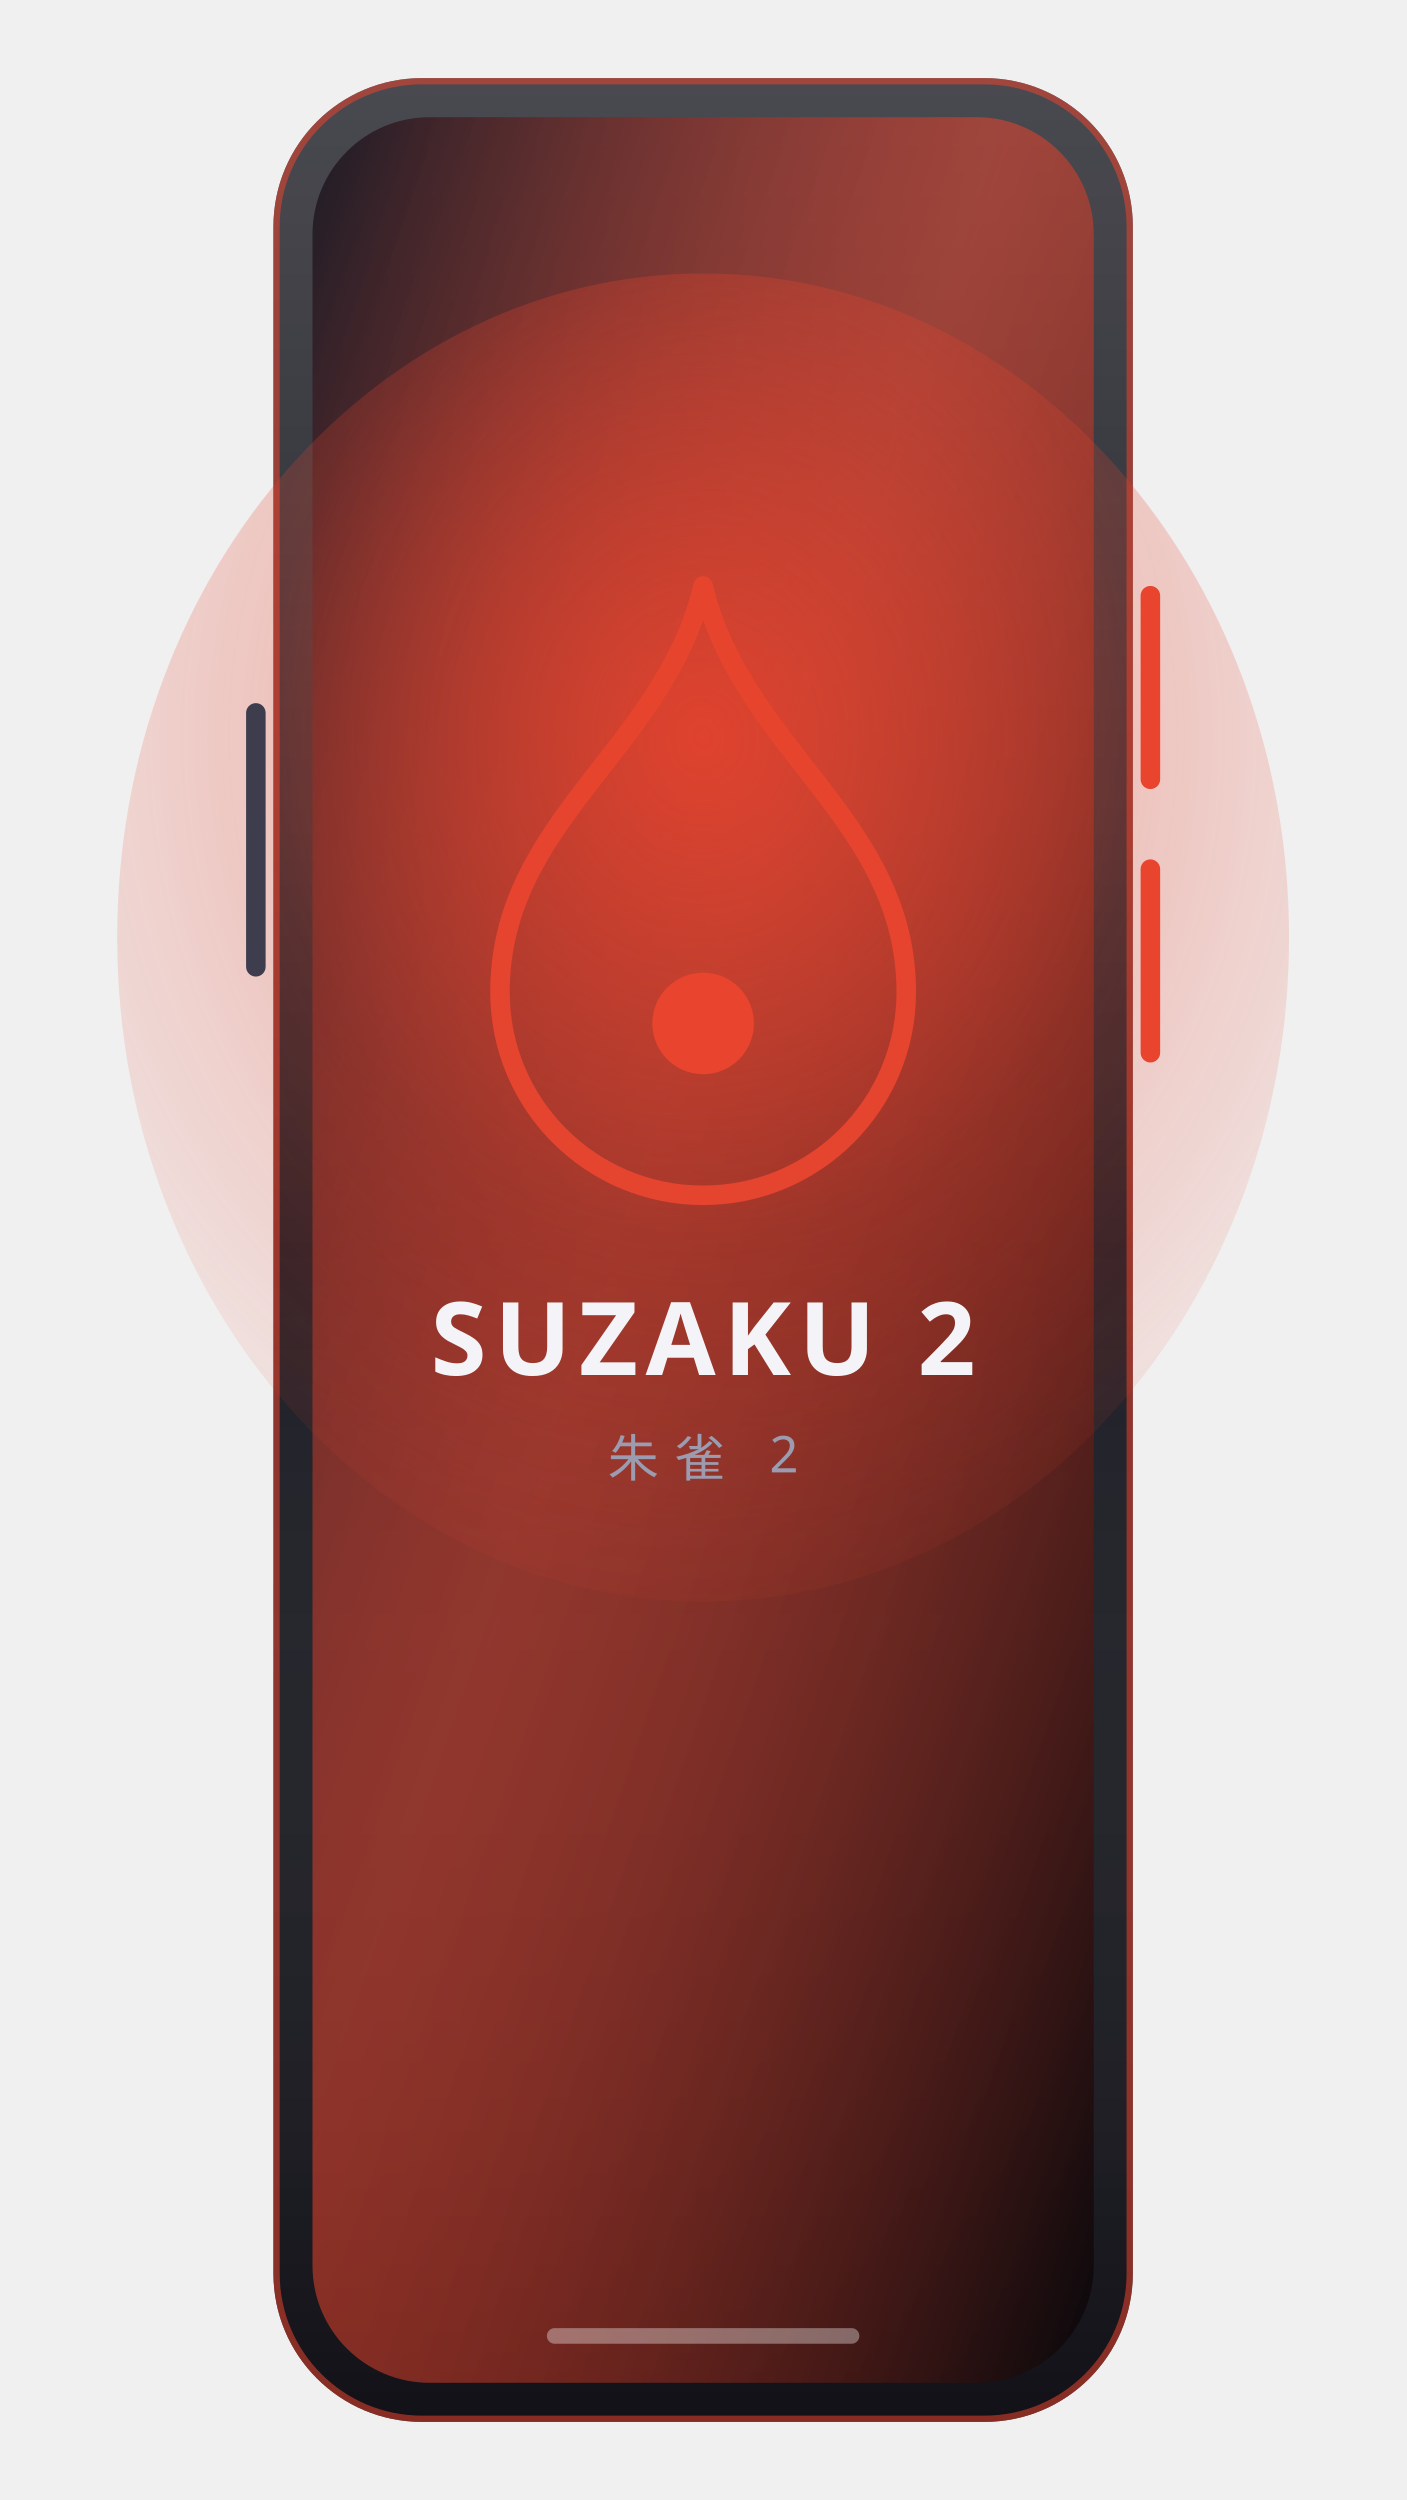
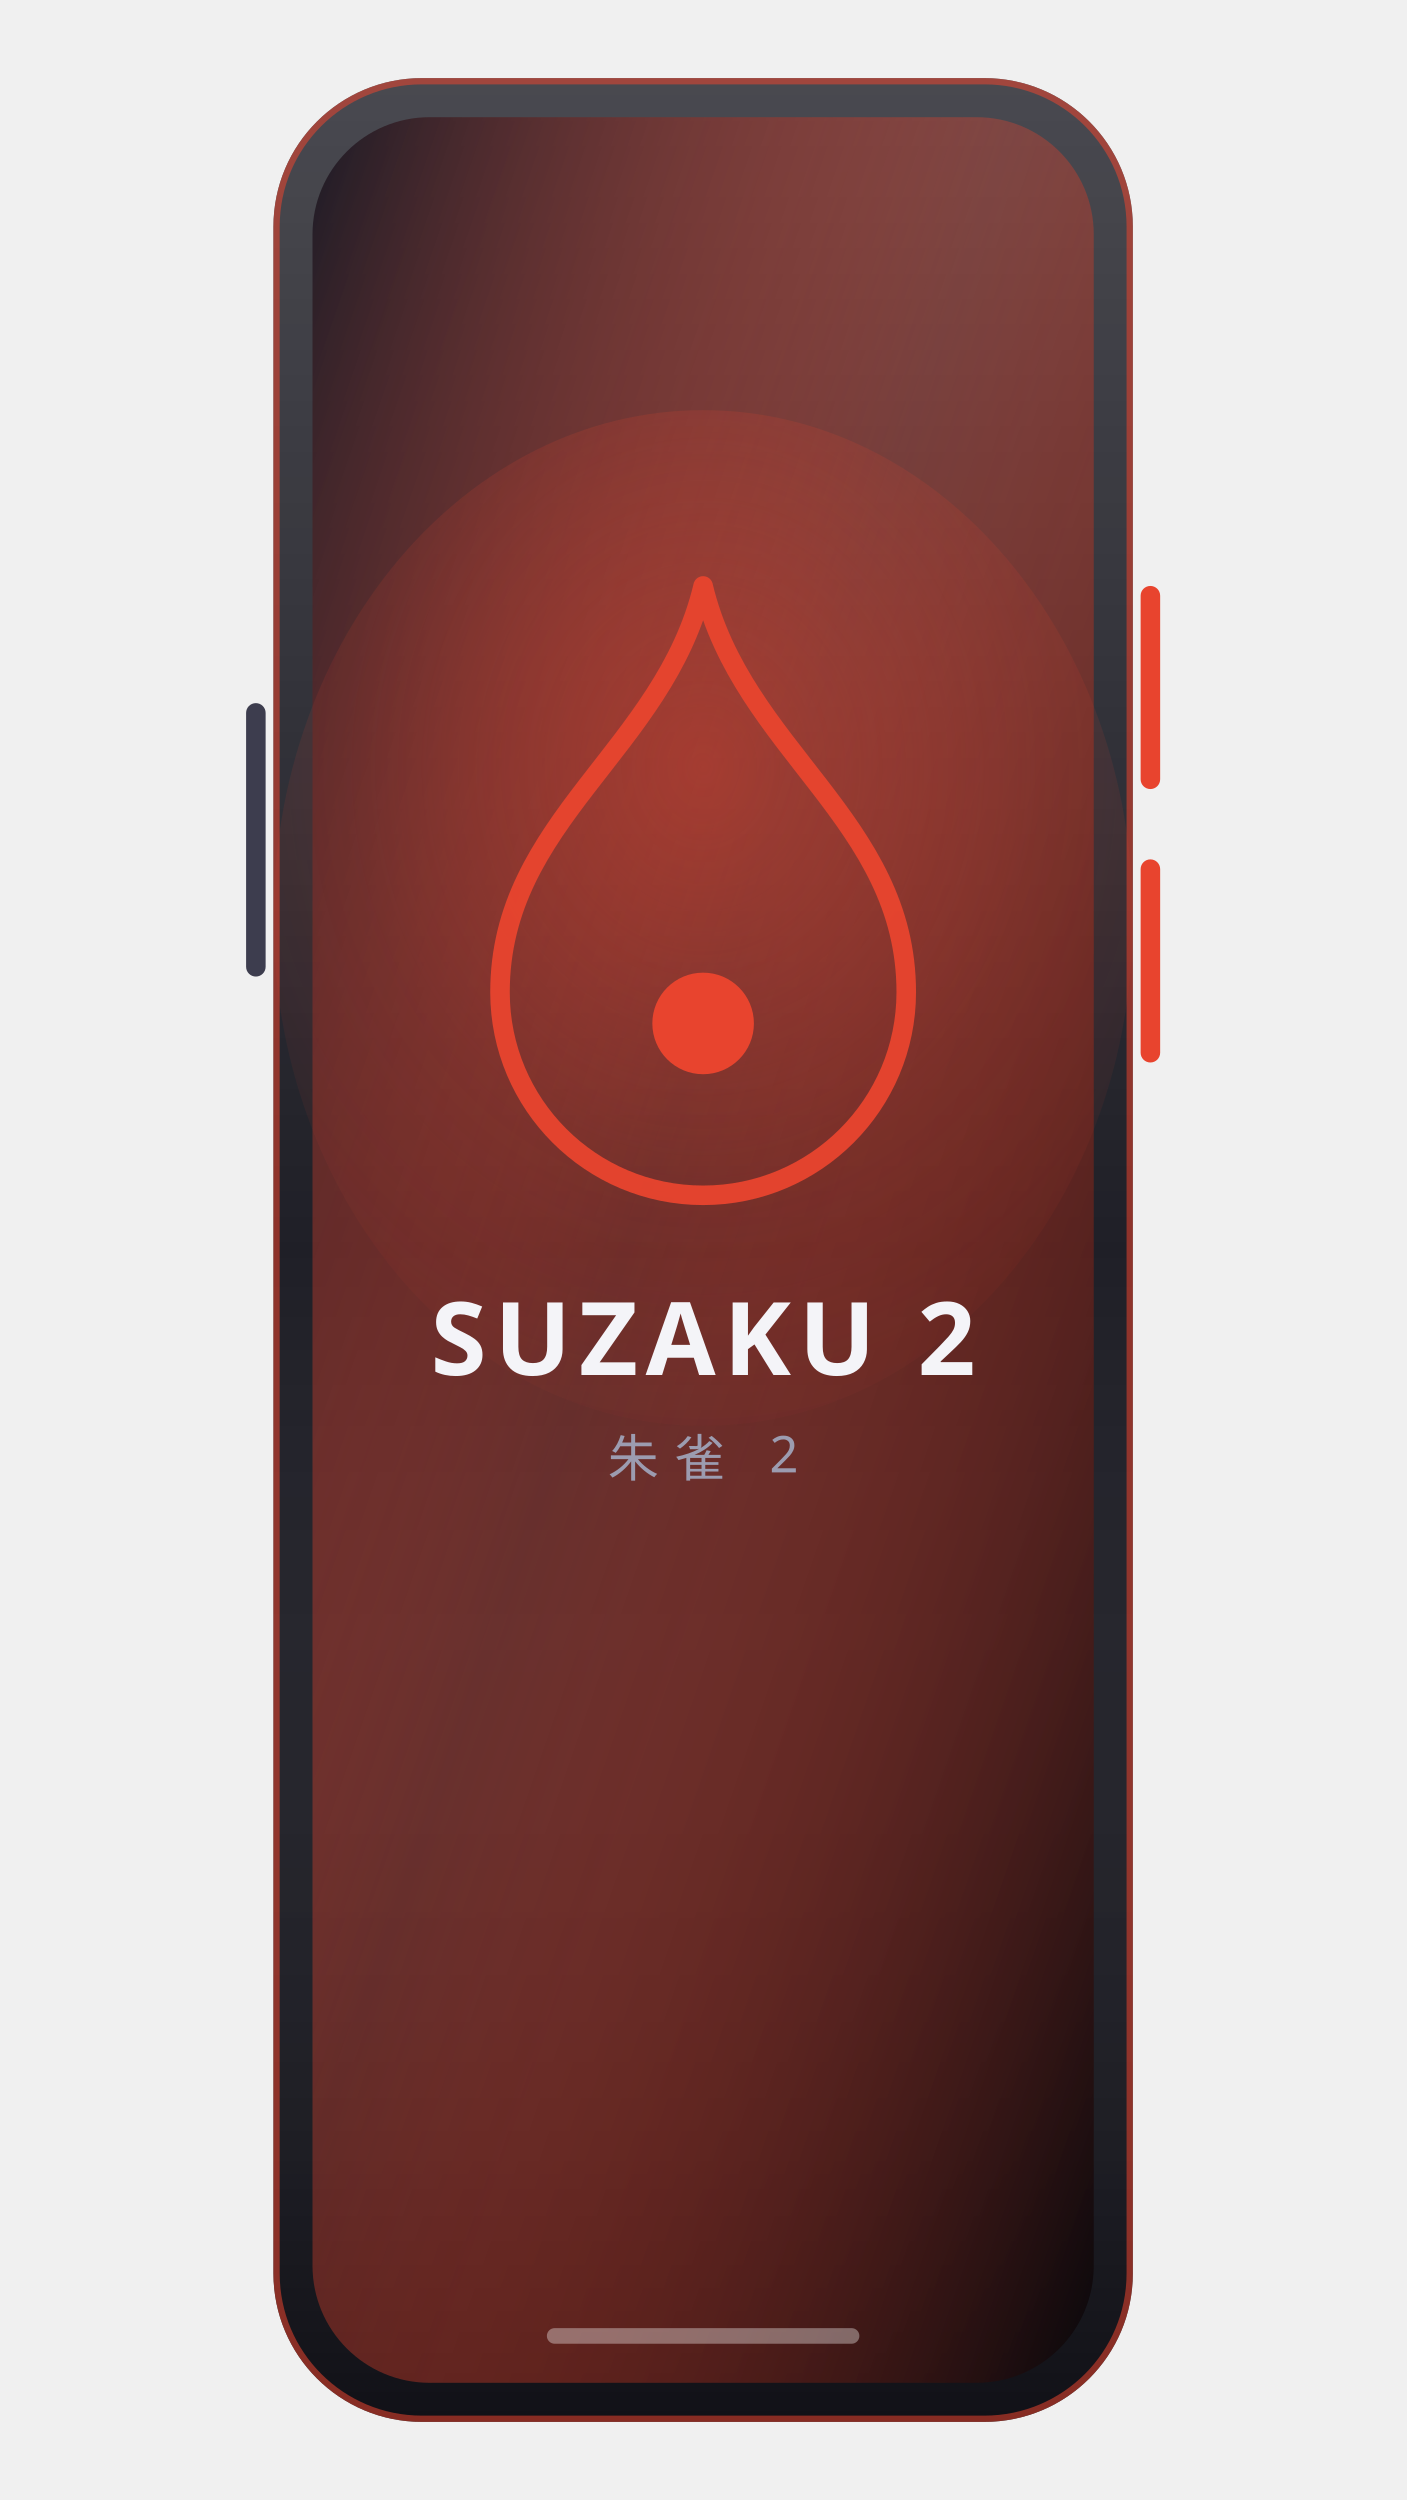
<svg xmlns="http://www.w3.org/2000/svg" viewBox="0 0 360 640" role="img" aria-label="SUZAKU 2">
  <defs>
    <linearGradient id="scrsuzaku20" x1="0" y1="0" x2="1" y2="1">
      <stop offset="0" stop-color="#1b1b26" />
-       <stop offset="0.45" stop-color="#e8442e" stop-opacity="0.55" />
+       <stop offset="0.45" stop-color="#e8442e" stop-opacity="0.34" />
      <stop offset="1" stop-color="#07070b" />
    </linearGradient>
    <radialGradient id="flaresuzaku20" cx="0.5" cy="0.35" r="0.75">
-       <stop offset="0" stop-color="#e8442e" stop-opacity="0.9" />
-       <stop offset="0.5" stop-color="#e8442e" stop-opacity="0.25" />
+       <stop offset="0" stop-color="#e8442e" stop-opacity="0.42" />
+       <stop offset="0.55" stop-color="#e8442e" stop-opacity="0.12" />
      <stop offset="1" stop-color="#e8442e" stop-opacity="0" />
    </radialGradient>
    <linearGradient id="metalsuzaku20" x1="0" y1="0" x2="0" y2="1">
      <stop offset="0" stop-color="#ffffff" stop-opacity="0.22" />
      <stop offset="0.5" stop-color="#ffffff" stop-opacity="0.04" />
      <stop offset="1" stop-color="#000000" stop-opacity="0.25" />
    </linearGradient>
  </defs>
  <rect x="70" y="20" width="220" height="600" rx="38" fill="#16161e" />
  <rect x="70" y="20" width="220" height="600" rx="38" fill="url(#metalsuzaku20)" />
  <rect x="70.8" y="20.8" width="218.4" height="598.4" rx="37.2" fill="none" stroke="#e8442e" stroke-opacity="0.55" stroke-width="1.6" />
  <rect x="80" y="30" width="200" height="580" rx="30" fill="url(#scrsuzaku20)" />
-   <ellipse cx="180" cy="240" rx="150" ry="170" fill="url(#flaresuzaku20)" />
+   <ellipse cx="180" cy="235" rx="110" ry="130" fill="url(#flaresuzaku20)" />
  <path d="M180 150 c-10 42 -52 60 -52 104 a52 52 0 0 0 104 0 c0 -44 -42 -62 -52 -104z" fill="none" stroke="#e8442e" stroke-width="5" stroke-linejoin="round" opacity="0.95" />
  <circle cx="180" cy="262" r="13" fill="#e8442e" />
  <text x="180" y="352" font-family="'Noto Sans JP',sans-serif" font-size="26" font-weight="800" fill="#f4f4f8" text-anchor="middle" letter-spacing="2">SUZAKU 2</text>
  <text x="180" y="378" font-family="'Noto Sans JP',sans-serif" font-size="13" fill="#9c9cb0" text-anchor="middle" letter-spacing="4">朱雀 2</text>
  <rect x="140" y="596" width="80" height="4" rx="2" fill="#ffffff" opacity="0.35" />
  <rect x="292" y="150" width="5" height="52" rx="2.5" fill="#e8442e" />
  <rect x="292" y="220" width="5" height="52" rx="2.5" fill="#e8442e" />
  <rect x="63" y="180" width="5" height="70" rx="2.5" fill="#3d3d4e" />
</svg>
